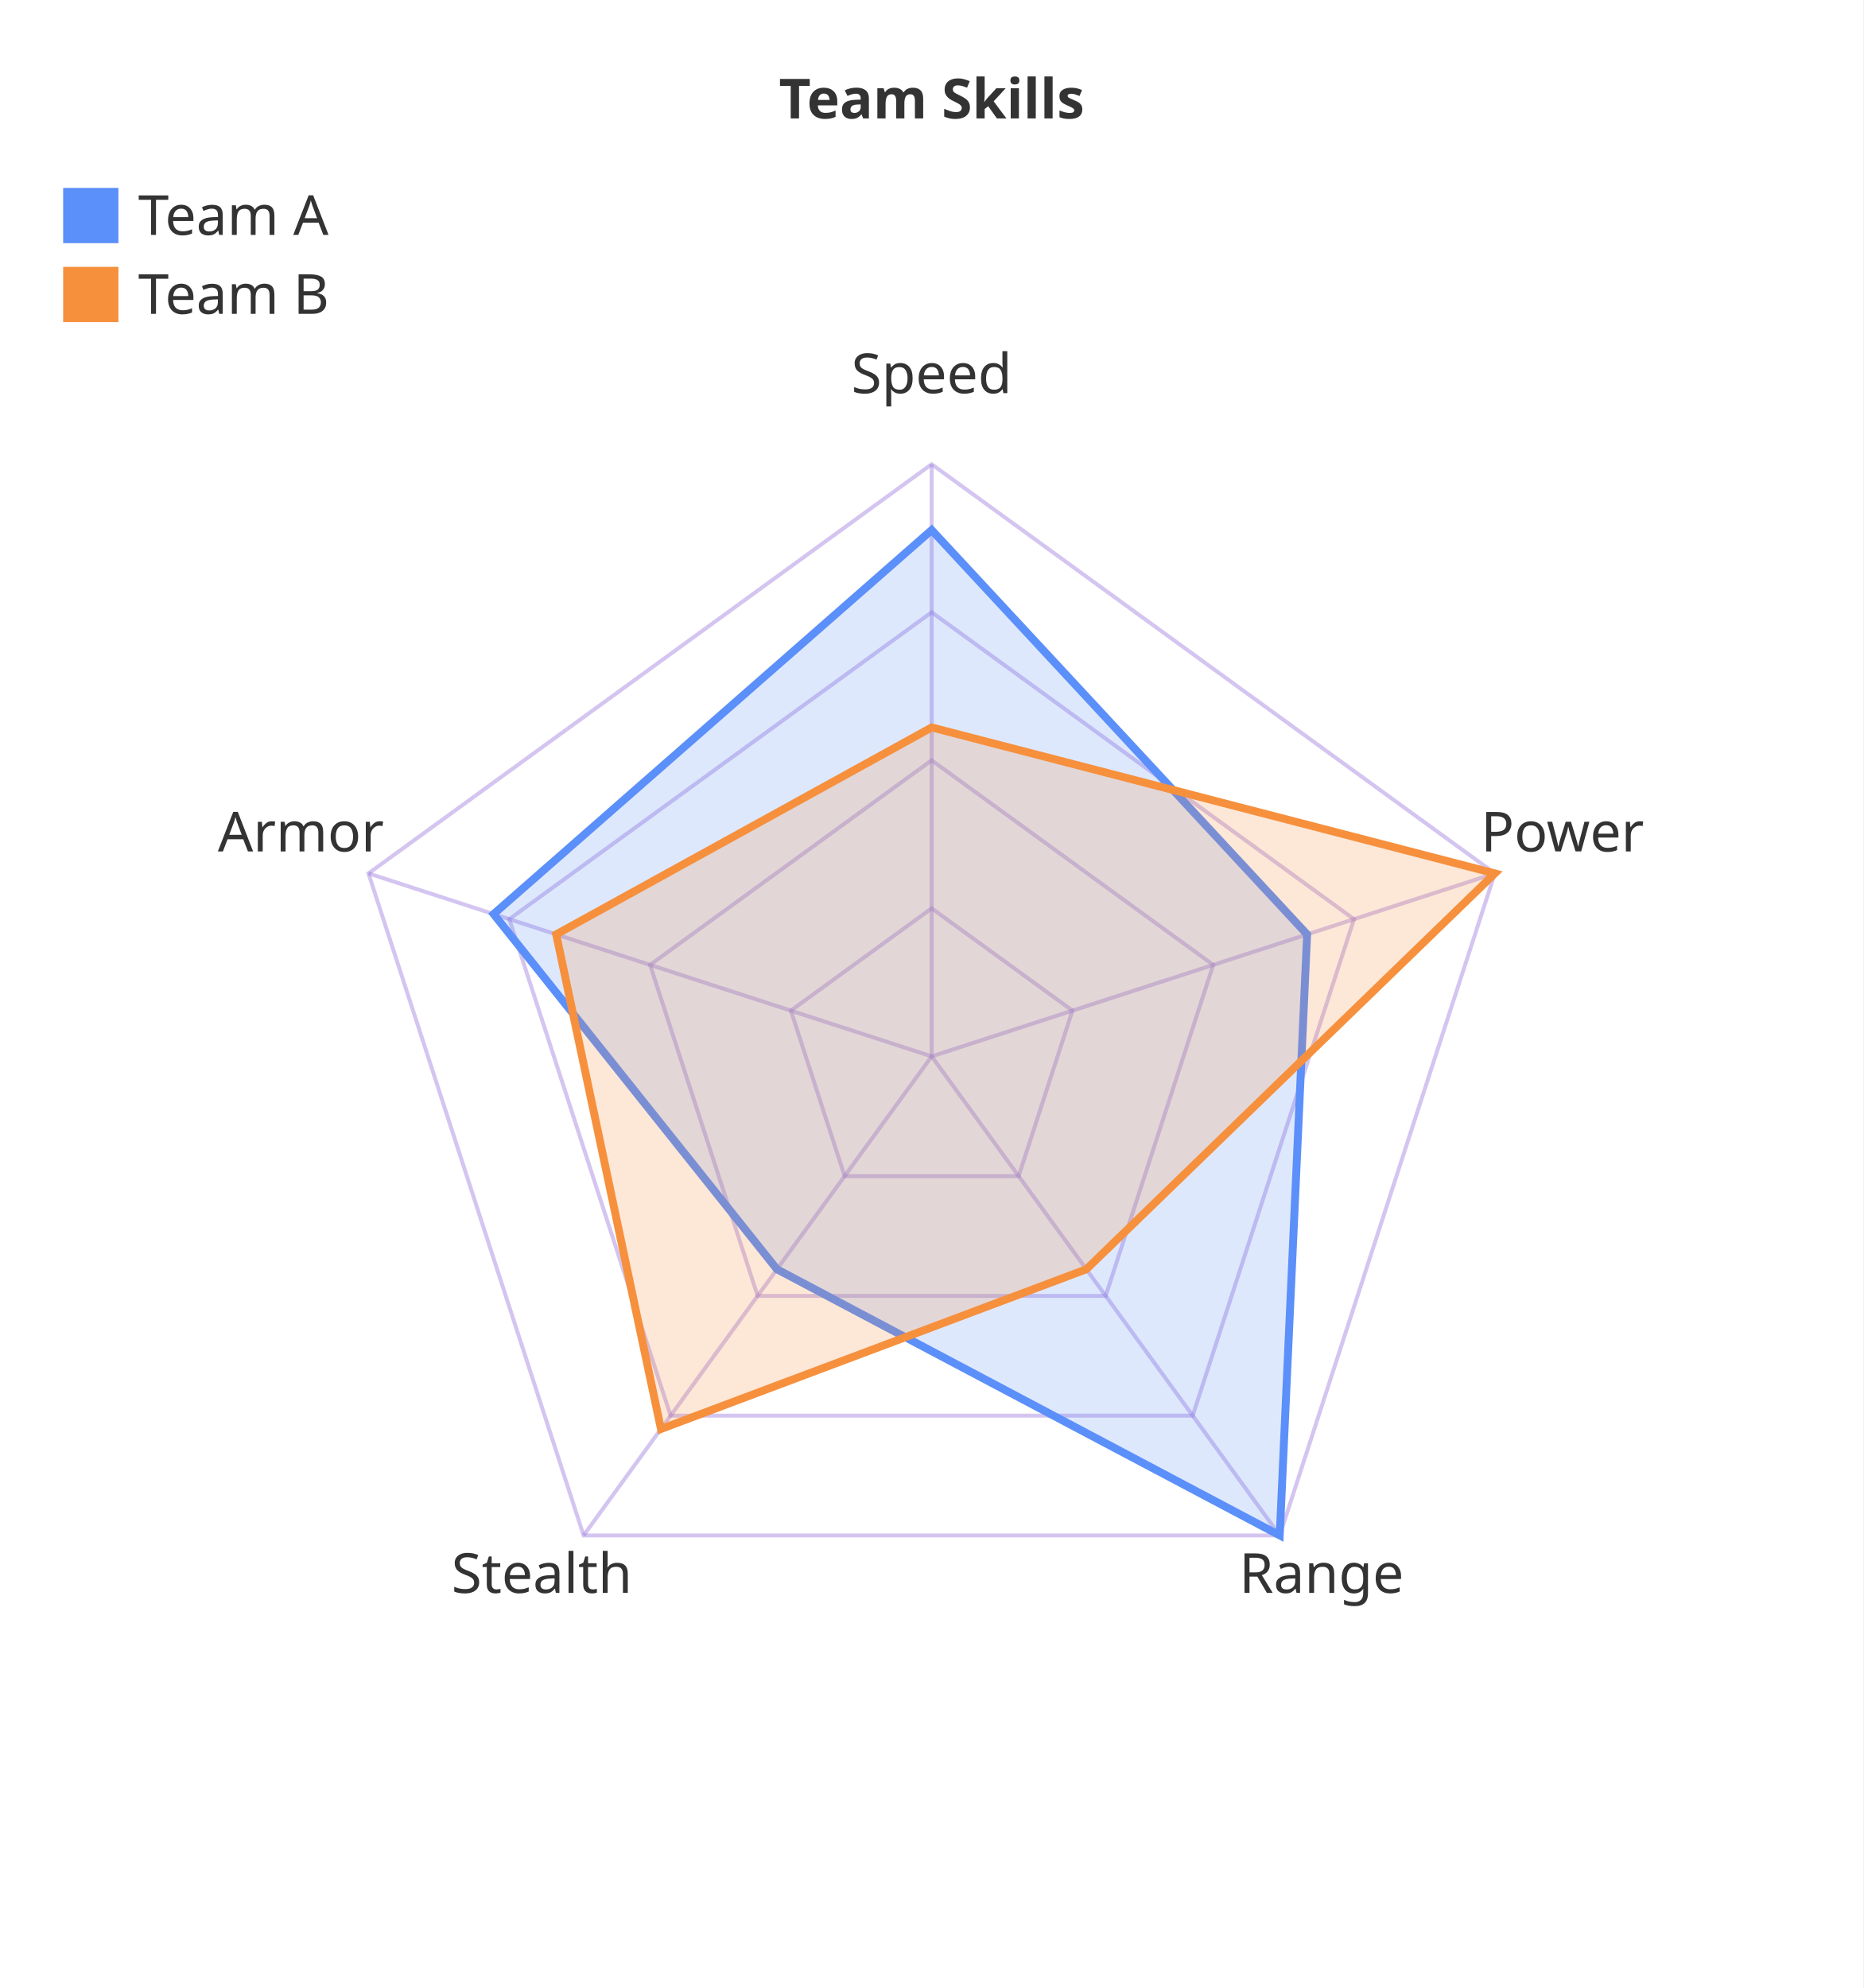
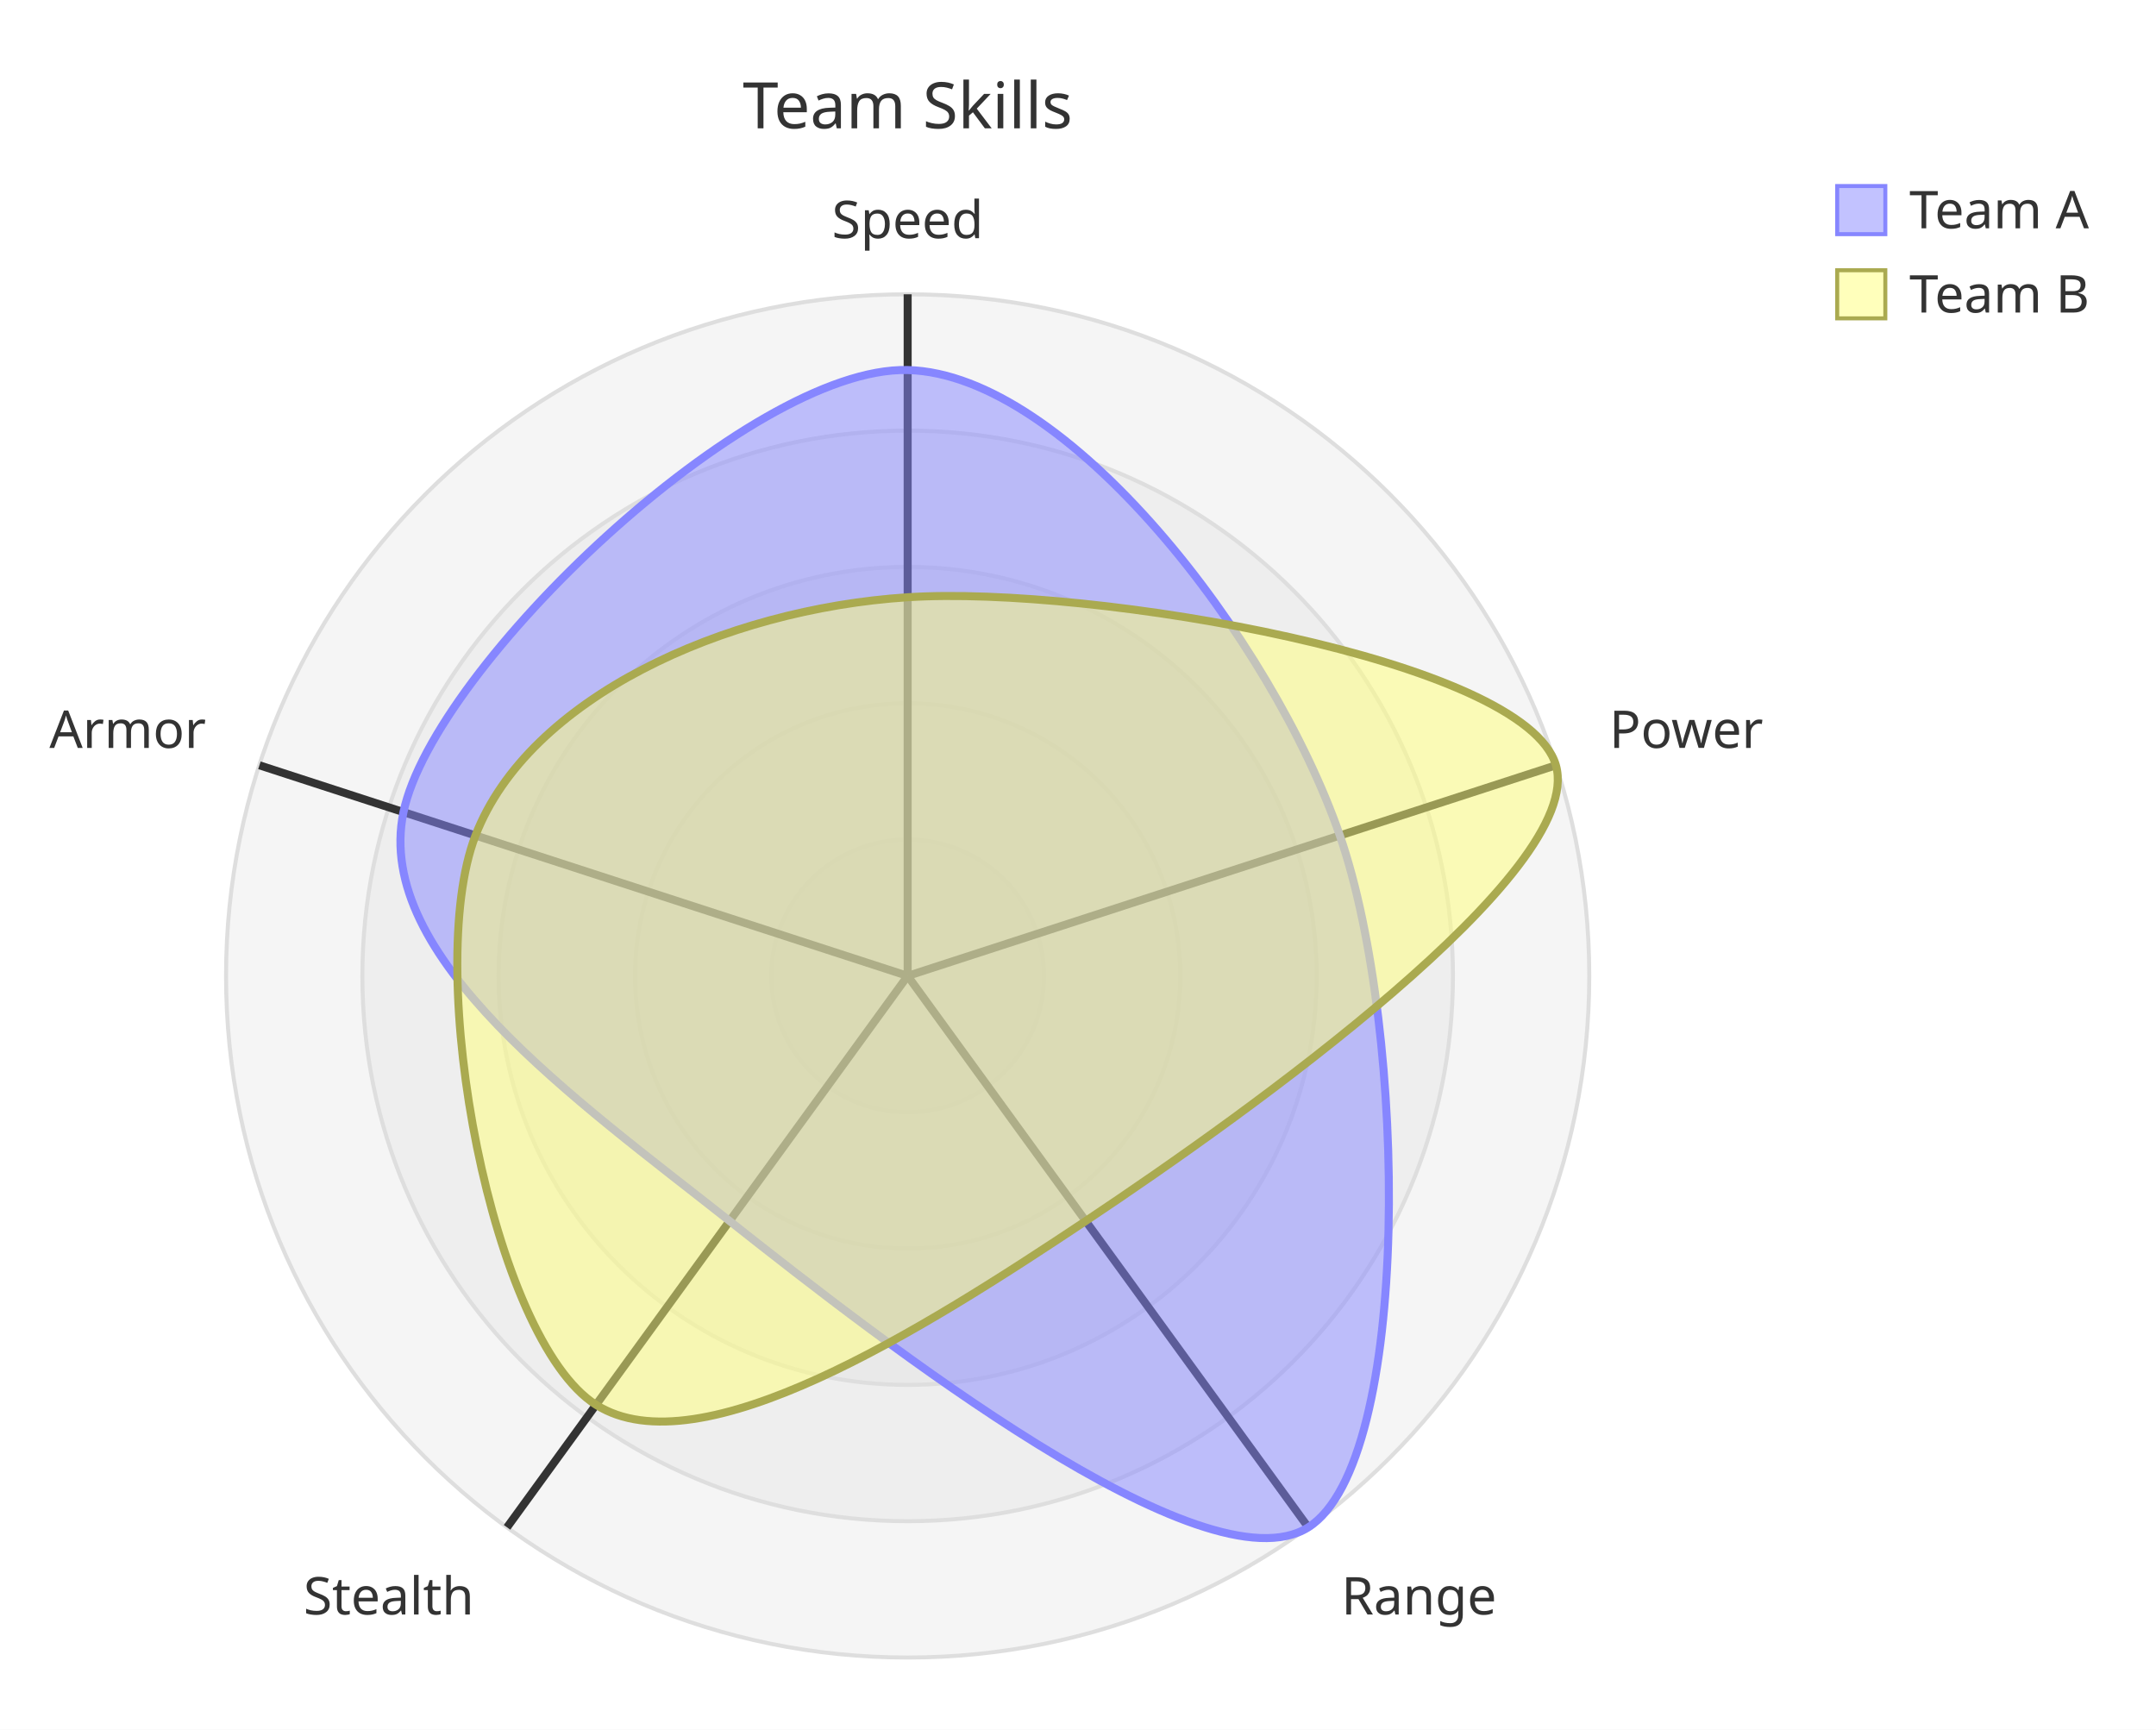
- <svg xmlns="http://www.w3.org/2000/svg" role="img" width="472" height="503.6" viewBox="0 0 472 503.6" font-family="sans-serif" font-size="14">
+ <svg xmlns="http://www.w3.org/2000/svg" role="img" width="537.73" height="431.4" viewBox="0 0 537.73 431.4" font-family="sans-serif" font-size="14">
  <rect width="100%" height="100%" fill="#ffffff" />
-   <text x="236" y="30" fill="#333333" text-anchor="middle" font-weight="bold">Team Skills</text>
-   <path d="M236,230.1 L271.66,256.01 L258.04,297.94 L213.96,297.94 L200.34,256.01 Z" fill="none" stroke="#9370DB" stroke-opacity="0.4" />
-   <path d="M236,192.6 L307.33,244.42 L280.08,328.28 L191.92,328.28 L164.67,244.42 Z" fill="none" stroke="#9370DB" stroke-opacity="0.4" />
-   <path d="M236,155.1 L342.99,232.84 L302.13,358.61 L169.87,358.61 L129.01,232.84 Z" fill="none" stroke="#9370DB" stroke-opacity="0.4" />
-   <path d="M236,117.6 L378.66,221.25 L324.17,388.95 L147.83,388.95 L93.34,221.25 Z" fill="none" stroke="#9370DB" stroke-opacity="0.4" />
-   <line x1="236" y1="267.6" x2="236" y2="117.6" stroke="#9370DB" stroke-opacity="0.4" />
-   <text x="236" y="99.6" fill="#333333" text-anchor="middle">Speed</text>
-   <line x1="236" y1="267.6" x2="378.66" y2="221.25" stroke="#9370DB" stroke-opacity="0.4" />
-   <text x="395.78" y="215.69" fill="#333333" text-anchor="middle">Power</text>
-   <line x1="236" y1="267.6" x2="324.17" y2="388.95" stroke="#9370DB" stroke-opacity="0.4" />
-   <text x="334.75" y="403.51" fill="#333333" text-anchor="middle">Range</text>
-   <line x1="236" y1="267.6" x2="147.83" y2="388.95" stroke="#9370DB" stroke-opacity="0.4" />
-   <text x="137.25" y="403.51" fill="#333333" text-anchor="middle">Stealth</text>
-   <line x1="236" y1="267.6" x2="93.34" y2="221.25" stroke="#9370DB" stroke-opacity="0.4" />
-   <text x="76.22" y="215.69" fill="#333333" text-anchor="middle">Armor</text>
-   <path d="M236,134.27 L331.11,236.7 L324.17,388.95 L196.81,321.53 L125.04,231.55 Z" fill="#5B8FF9" fill-opacity="0.2" stroke="#5B8FF9" stroke-width="2" />
-   <path d="M236,184.27 L378.66,221.25 L275.19,321.53 L167.43,361.99 L140.89,236.7 Z" fill="#F6903D" fill-opacity="0.2" stroke="#F6903D" stroke-width="2" />
-   <rect x="16" y="47.6" width="14" height="14" fill="#5B8FF9" />
-   <text x="35" y="59.5" fill="#333333">Team A</text>
-   <rect x="16" y="67.6" width="14" height="14" fill="#F6903D" />
-   <text x="35" y="79.5" fill="#333333">Team B</text>
+   <text x="226.38" y="32" fill="#333333" font-size="16" text-anchor="middle">Team Skills</text>
+   <circle cx="226.38" cy="243.4" r="170" fill="#dedede" fill-opacity="0.3" stroke="#dedede" />
+   <circle cx="226.38" cy="243.4" r="136" fill="#dedede" fill-opacity="0.3" stroke="#dedede" />
+   <circle cx="226.38" cy="243.4" r="102" fill="#dedede" fill-opacity="0.3" stroke="#dedede" />
+   <circle cx="226.38" cy="243.4" r="68" fill="#dedede" fill-opacity="0.3" stroke="#dedede" />
+   <circle cx="226.38" cy="243.4" r="34" fill="#dedede" fill-opacity="0.3" stroke="#dedede" />
+   <line x1="226.38" y1="243.4" x2="226.38" y2="73.4" stroke="#333333" stroke-width="2" />
+   <text x="226.38" y="59.4" fill="#333333" font-size="13" text-anchor="middle">Speed</text>
+   <line x1="226.38" y1="243.4" x2="388.06" y2="190.87" stroke="#333333" stroke-width="2" />
+   <text x="401.37" y="186.54" fill="#333333" font-size="13" text-anchor="start">Power</text>
+   <line x1="226.38" y1="243.4" x2="326.3" y2="380.93" stroke="#333333" stroke-width="2" />
+   <text x="334.53" y="402.66" fill="#333333" font-size="13" text-anchor="start">Range</text>
+   <line x1="226.38" y1="243.4" x2="126.46" y2="380.93" stroke="#333333" stroke-width="2" />
+   <text x="118.23" y="402.66" fill="#333333" font-size="13" text-anchor="end">Stealth</text>
+   <line x1="226.38" y1="243.4" x2="64.7" y2="190.87" stroke="#333333" stroke-width="2" />
+   <text x="51.39" y="186.54" fill="#333333" font-size="13" text-anchor="end">Armor</text>
+   <path d="M226.38,92.29 C266.08,93.28 317.18,159.31 334.17,208.38 C351.15,257.45 352.18,364.59 326.3,380.93 C300.43,397.28 220.33,334.85 181.97,304.53 C143.61,274.2 93.08,238.62 100.63,202.54 C108.18,166.46 186.68,91.3 226.38,92.29 Z" fill="#8686ff" fill-opacity="0.5" stroke="#8686ff" stroke-width="2" />
+   <path d="M226.38,148.96 C272.19,145.98 380.51,164.42 388.06,190.87 C395.61,217.31 311.49,277.41 270.79,304.53 C230.09,331.64 174.54,366.72 148.66,350.37 C122.79,334.02 105.38,242.62 118.59,208.38 C131.81,174.14 180.57,151.93 226.38,148.96 Z" fill="#ffff78" fill-opacity="0.5" stroke="#aaaa50" stroke-width="2" />
+   <rect x="458.22" y="46.4" width="12" height="12" fill="#8686ff" fill-opacity="0.5" stroke="#8686ff" />
+   <text x="476.22" y="56.95" fill="#333333" font-size="13">Team A</text>
+   <rect x="458.22" y="67.4" width="12" height="12" fill="#ffff78" fill-opacity="0.5" stroke="#aaaa50" />
+   <text x="476.22" y="77.95" fill="#333333" font-size="13">Team B</text>
</svg>
